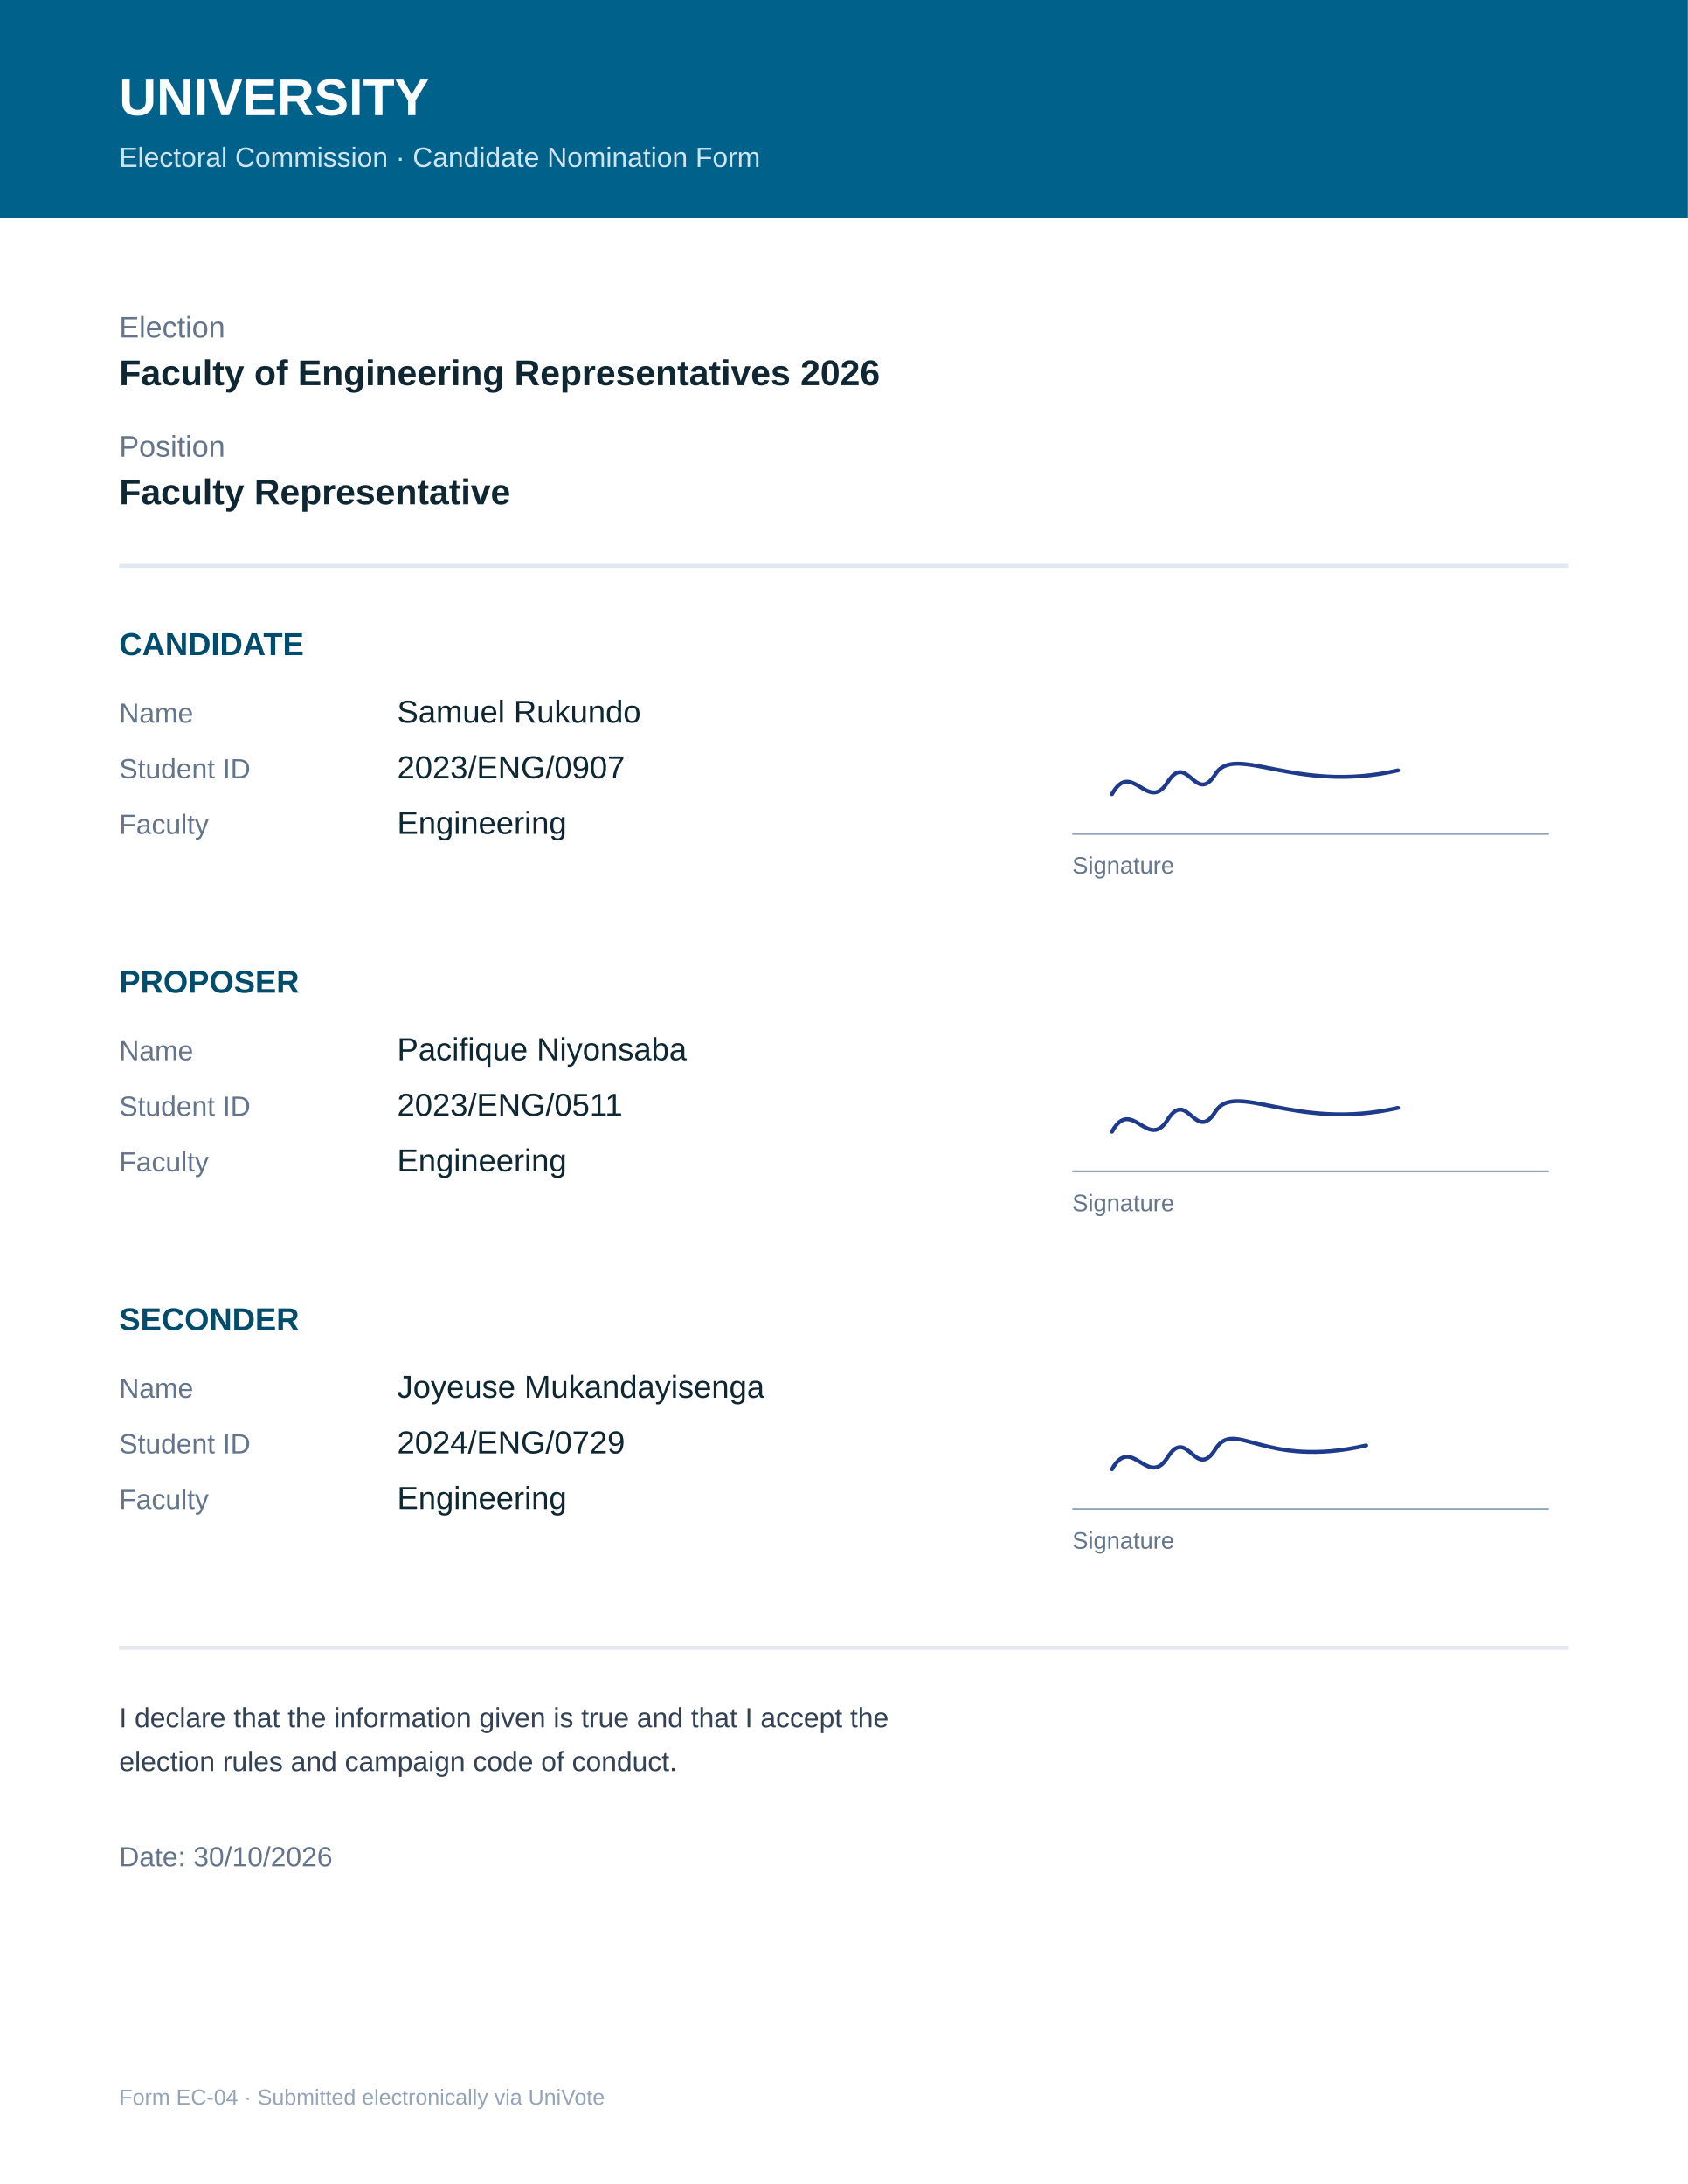
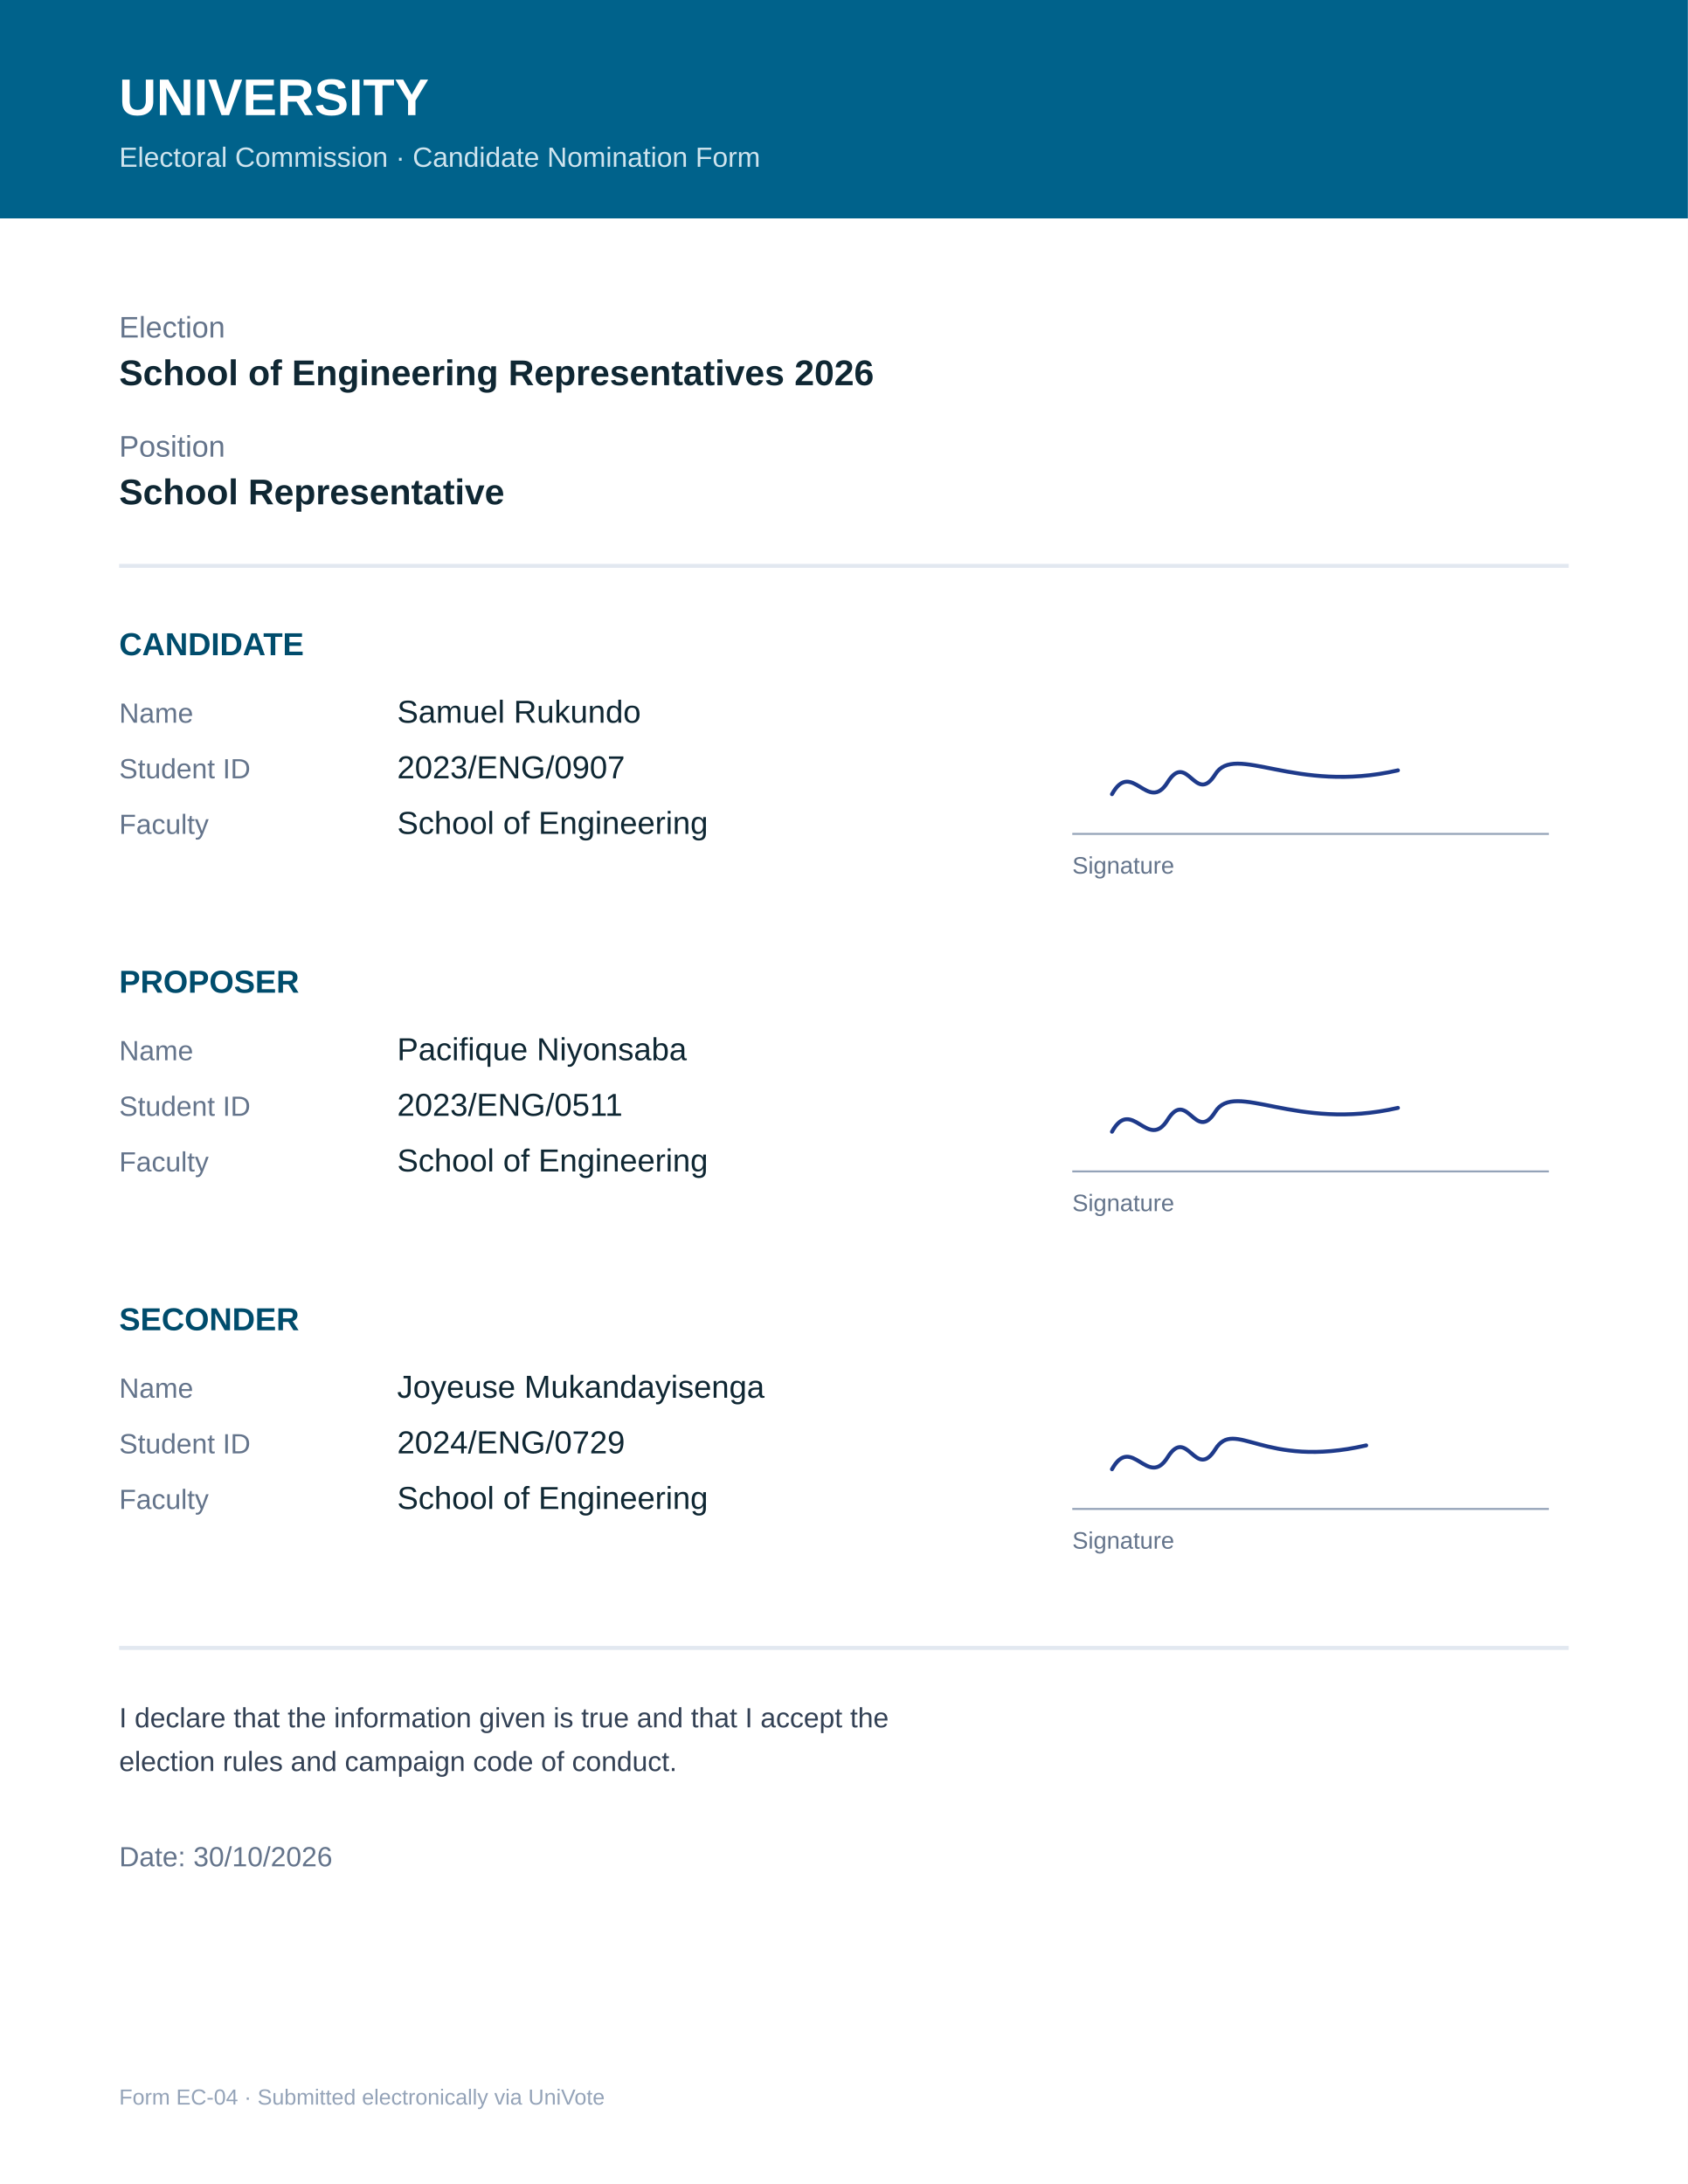
<svg xmlns="http://www.w3.org/2000/svg" viewBox="0 0 850 1100" width="850" height="1100">
  <rect width="850" height="1100" fill="#ffffff" />
  <rect width="850" height="110" fill="#00628b" />
  <text x="60" y="58" font-family="Arial, Helvetica, sans-serif" font-size="26" font-weight="700" fill="#ffffff">UNIVERSITY</text>
  <text x="60" y="84" font-family="Arial, Helvetica, sans-serif" font-size="14" fill="#cfe4ee">Electoral Commission · Candidate Nomination Form</text>
  <text x="60" y="170" font-family="Arial, Helvetica, sans-serif" font-size="15" fill="#64748b">Election</text>
-   <text x="60" y="194" font-family="Arial, Helvetica, sans-serif" font-size="18" font-weight="700" fill="#0f2733">Faculty of Engineering Representatives 2026</text>
+   <text x="60" y="194" font-family="Arial, Helvetica, sans-serif" font-size="18" font-weight="700" fill="#0f2733">School of Engineering Representatives 2026</text>
  <text x="60" y="230" font-family="Arial, Helvetica, sans-serif" font-size="15" fill="#64748b">Position</text>
-   <text x="60" y="254" font-family="Arial, Helvetica, sans-serif" font-size="18" font-weight="700" fill="#0f2733">Faculty Representative</text>
+   <text x="60" y="254" font-family="Arial, Helvetica, sans-serif" font-size="18" font-weight="700" fill="#0f2733">School Representative</text>
  <line x1="60" y1="285" x2="790" y2="285" stroke="#e2e8f0" stroke-width="2" />
  <text x="60" y="330" font-family="Arial, Helvetica, sans-serif" font-size="16" font-weight="700" fill="#004c6c">CANDIDATE</text>
  <text x="60" y="364" font-family="Arial, Helvetica, sans-serif" font-size="14" fill="#64748b">Name</text>
  <text x="200" y="364" font-family="Arial, Helvetica, sans-serif" font-size="16" fill="#0f2733">Samuel Rukundo</text>
  <text x="60" y="392" font-family="Arial, Helvetica, sans-serif" font-size="14" fill="#64748b">Student ID</text>
  <text x="200" y="392" font-family="Arial, Helvetica, sans-serif" font-size="16" fill="#0f2733">2023/ENG/0907</text>
  <text x="60" y="420" font-family="Arial, Helvetica, sans-serif" font-size="14" fill="#64748b">Faculty</text>
-   <text x="200" y="420" font-family="Arial, Helvetica, sans-serif" font-size="16" fill="#0f2733">Engineering</text>
+   <text x="200" y="420" font-family="Arial, Helvetica, sans-serif" font-size="16" fill="#0f2733">School of Engineering</text>
  <path d="M560 400c10-18 18 10 28-6s14 12 24-4 40 10 92 -2" fill="none" stroke="#1e3a8a" stroke-width="2" stroke-linecap="round" />
  <line x1="540" y1="420" x2="780" y2="420" stroke="#94a3b8" />
  <text x="540" y="440" font-family="Arial, Helvetica, sans-serif" font-size="12" fill="#64748b">Signature</text>
  <text x="60" y="500" font-family="Arial, Helvetica, sans-serif" font-size="16" font-weight="700" fill="#004c6c">PROPOSER</text>
  <text x="60" y="534" font-family="Arial, Helvetica, sans-serif" font-size="14" fill="#64748b">Name</text>
  <text x="200" y="534" font-family="Arial, Helvetica, sans-serif" font-size="16" fill="#0f2733">Pacifique Niyonsaba</text>
  <text x="60" y="562" font-family="Arial, Helvetica, sans-serif" font-size="14" fill="#64748b">Student ID</text>
  <text x="200" y="562" font-family="Arial, Helvetica, sans-serif" font-size="16" fill="#0f2733">2023/ENG/0511</text>
  <text x="60" y="590" font-family="Arial, Helvetica, sans-serif" font-size="14" fill="#64748b">Faculty</text>
-   <text x="200" y="590" font-family="Arial, Helvetica, sans-serif" font-size="16" fill="#0f2733">Engineering</text>
+   <text x="200" y="590" font-family="Arial, Helvetica, sans-serif" font-size="16" fill="#0f2733">School of Engineering</text>
  <path d="M560 570c10-18 18 10 28-6s14 12 24-4 40 10 92 -2" fill="none" stroke="#1e3a8a" stroke-width="2" stroke-linecap="round" />
  <line x1="540" y1="590" x2="780" y2="590" stroke="#94a3b8" />
  <text x="540" y="610" font-family="Arial, Helvetica, sans-serif" font-size="12" fill="#64748b">Signature</text>
  <text x="60" y="670" font-family="Arial, Helvetica, sans-serif" font-size="16" font-weight="700" fill="#004c6c">SECONDER</text>
  <text x="60" y="704" font-family="Arial, Helvetica, sans-serif" font-size="14" fill="#64748b">Name</text>
  <text x="200" y="704" font-family="Arial, Helvetica, sans-serif" font-size="16" fill="#0f2733">Joyeuse Mukandayisenga</text>
  <text x="60" y="732" font-family="Arial, Helvetica, sans-serif" font-size="14" fill="#64748b">Student ID</text>
  <text x="200" y="732" font-family="Arial, Helvetica, sans-serif" font-size="16" fill="#0f2733">2024/ENG/0729</text>
  <text x="60" y="760" font-family="Arial, Helvetica, sans-serif" font-size="14" fill="#64748b">Faculty</text>
-   <text x="200" y="760" font-family="Arial, Helvetica, sans-serif" font-size="16" fill="#0f2733">Engineering</text>
+   <text x="200" y="760" font-family="Arial, Helvetica, sans-serif" font-size="16" fill="#0f2733">School of Engineering</text>
  <path d="M560 740c10-18 18 10 28-6s14 12 24-4 24 10 76 -2" fill="none" stroke="#1e3a8a" stroke-width="2" stroke-linecap="round" />
  <line x1="540" y1="760" x2="780" y2="760" stroke="#94a3b8" />
  <text x="540" y="780" font-family="Arial, Helvetica, sans-serif" font-size="12" fill="#64748b">Signature</text>
  <line x1="60" y1="830" x2="790" y2="830" stroke="#e2e8f0" stroke-width="2" />
  <text x="60" y="870" font-family="Arial, Helvetica, sans-serif" font-size="14" fill="#334155">I declare that the information given is true and that I accept the</text>
  <text x="60" y="892" font-family="Arial, Helvetica, sans-serif" font-size="14" fill="#334155">election rules and campaign code of conduct.</text>
  <text x="60" y="940" font-family="Arial, Helvetica, sans-serif" font-size="14" fill="#64748b">Date: 30/10/2026</text>
  <text x="60" y="1060" font-family="Arial, Helvetica, sans-serif" font-size="11" fill="#94a3b8">Form EC-04 · Submitted electronically via UniVote</text>
</svg>
